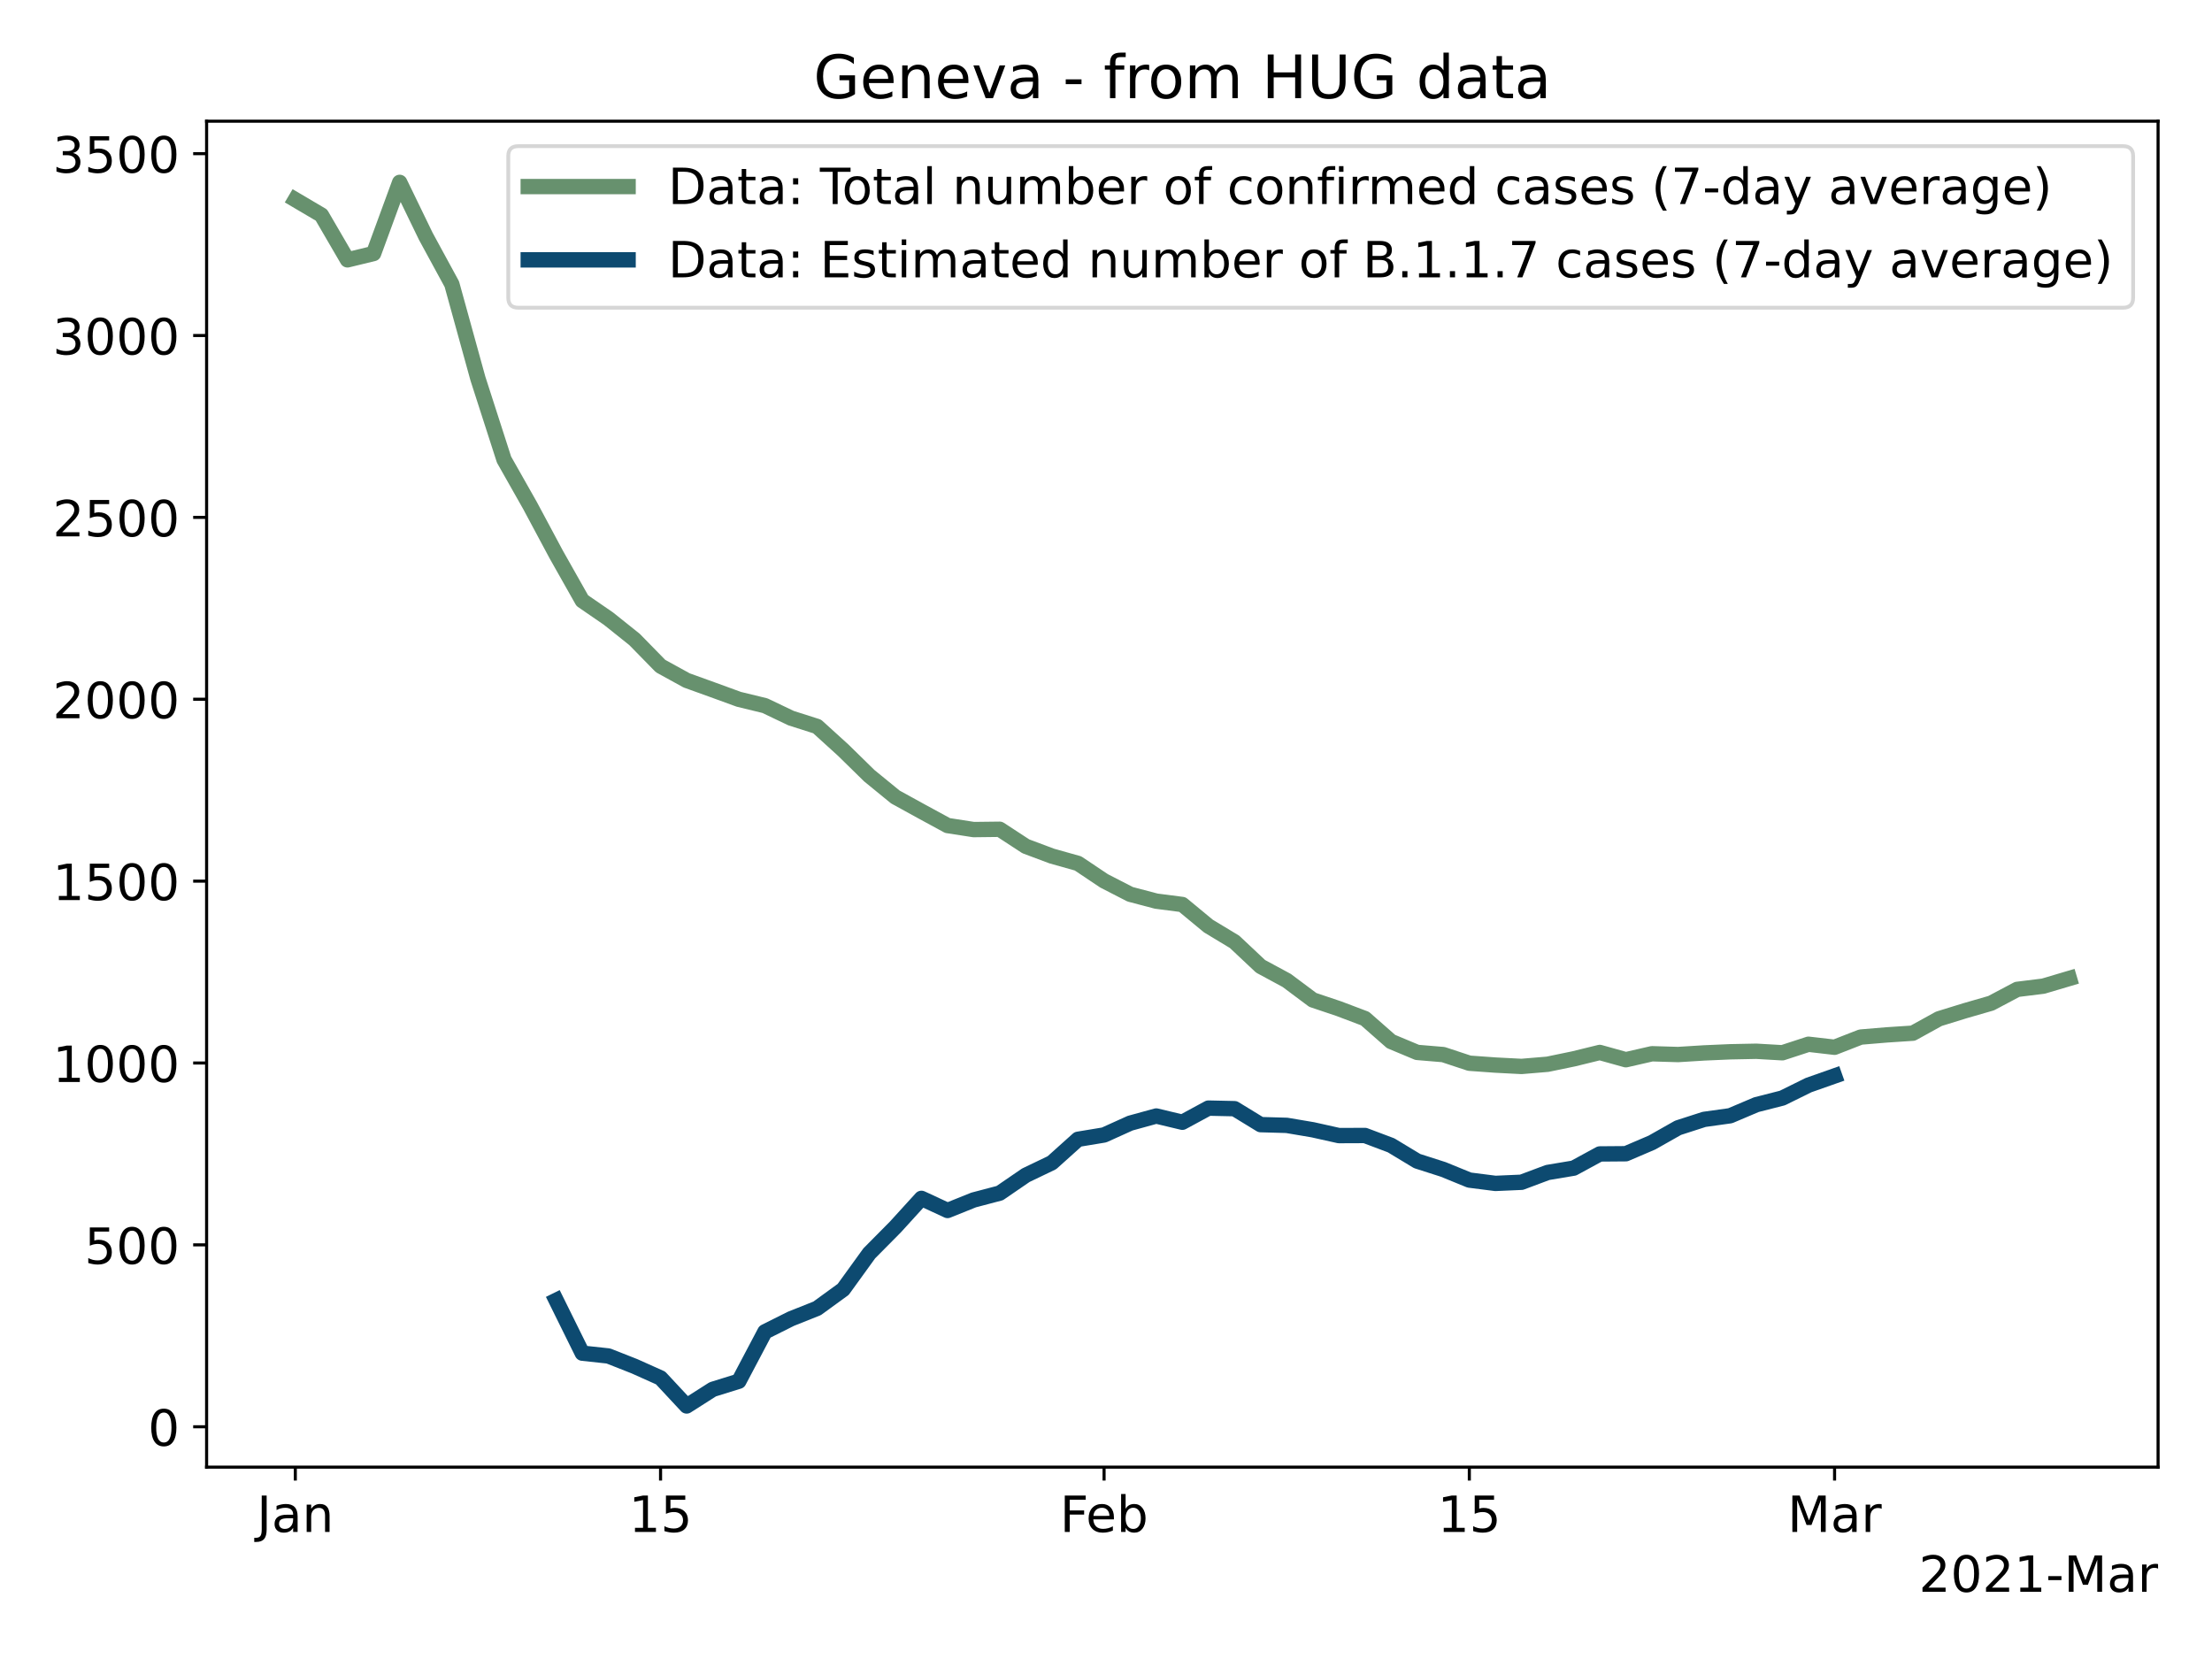
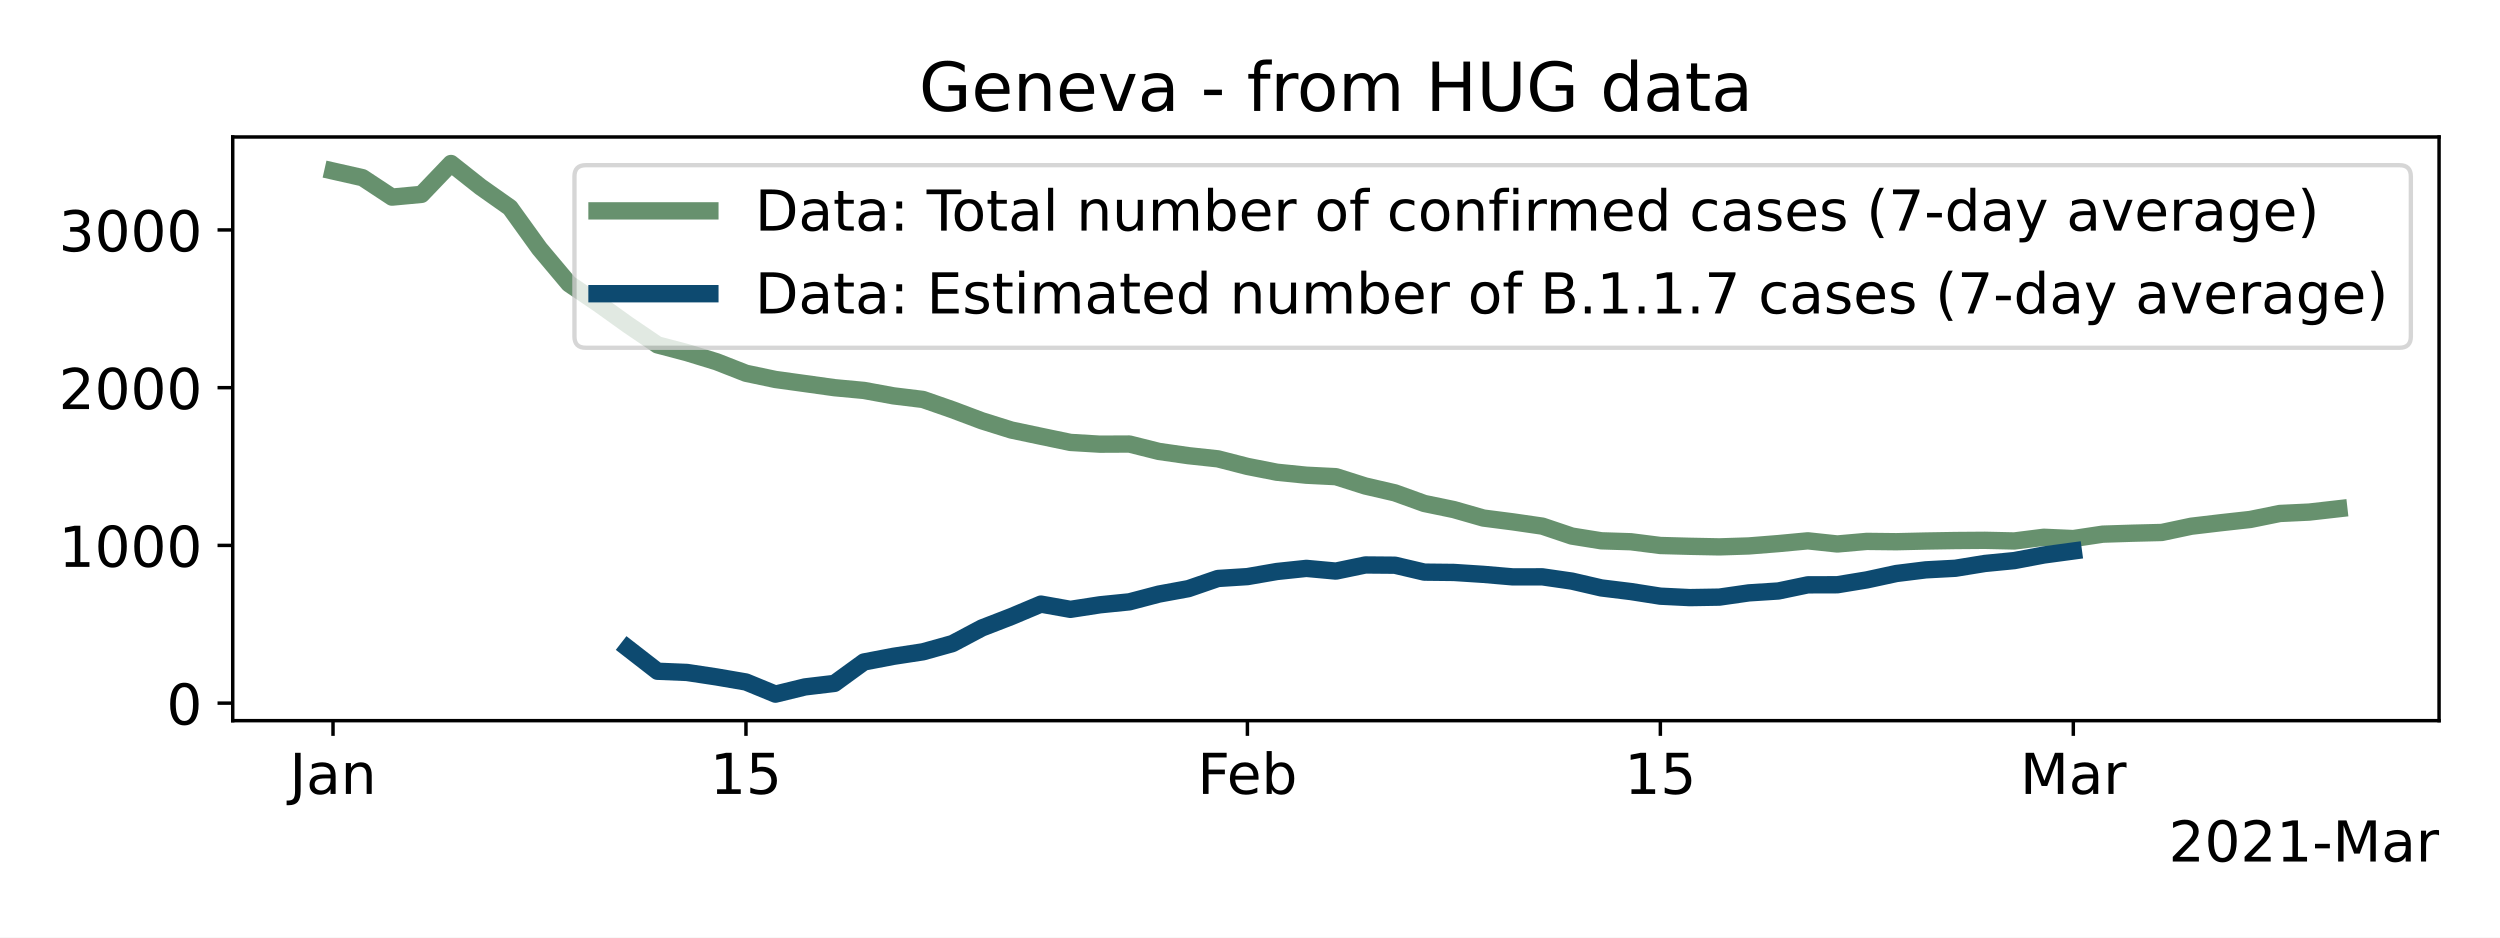
- <svg xmlns="http://www.w3.org/2000/svg" xmlns:xlink="http://www.w3.org/1999/xlink" height="432pt" version="1.1" viewBox="0 0 576 432" width="576pt">
+ <svg xmlns="http://www.w3.org/2000/svg" xmlns:xlink="http://www.w3.org/1999/xlink" height="216pt" version="1.1" viewBox="0 0 576 216" width="576pt">
  <defs>
    <style type="text/css">*{stroke-linecap:butt;stroke-linejoin:round;}</style>
  </defs>
  <g id="figure_1">
    <g id="patch_1">
-       <path d="M 0 432  L 576 432  L 576 0  L 0 0  z " style="fill:#ffffff;" />
+       <path d="M 0 216  L 576 216  L 576 0  L 0 0  z " style="fill:#ffffff;" />
    </g>
    <g id="axes_1">
      <g id="patch_2">
-         <path d="M 53.8 382.04  L 561.96 382.04  L 561.96 31.56  L 53.8 31.56  z " style="fill:#ffffff;" />
+         <path d="M 53.62 166.04  L 561.96 166.04  L 561.96 31.56  L 53.62 31.56  z " style="fill:#ffffff;" />
      </g>
      <g id="matplotlib.axis_1">
        <g id="xtick_1">
          <g id="line2d_1">
            <defs>
-               <path d="M 0 0  L 0 3.5  " id="m89e44dee7d" style="stroke:#000000;stroke-width:0.8;" />
-             </defs>
-             <g>
-               <use style="stroke:#000000;stroke-width:0.8;" x="76.898" xlink:href="#m89e44dee7d" y="382.04" />
+               <path d="M 0 0  L 0 3.5  " id="mbb77eae204" style="stroke:#000000;stroke-width:0.8;" />
+             </defs>
+             <g>
+               <use style="stroke:#000000;stroke-width:0.8;" x="76.726" xlink:href="#mbb77eae204" y="166.04" />
            </g>
          </g>
          <g id="text_1">
-             <g transform="translate(66.87803 398.918)scale(0.13 -0.13)">
+             <g transform="translate(66.70621 182.918)scale(0.13 -0.13)">
              <defs>
                <path d="M 9.812 72.906  L 19.672 72.906  L 19.672 5.078  Q 19.672 -8.109 14.672 -14.062  Q 9.672 -20.016 -1.422 -20.016  L -5.172 -20.016  L -5.172 -11.719  L -2.094 -11.719  Q 4.438 -11.719 7.125 -8.047  Q 9.812 -4.391 9.812 5.078  z " id="DejaVuSans-74" />
                <path d="M 34.281 27.484  Q 23.391 27.484 19.188 25  Q 14.984 22.516 14.984 16.5  Q 14.984 11.719 18.141 8.906  Q 21.297 6.109 26.703 6.109  Q 34.188 6.109 38.703 11.406  Q 43.219 16.703 43.219 25.484  L 43.219 27.484  z M 52.203 31.203  L 52.203 0  L 43.219 0  L 43.219 8.297  Q 40.141 3.328 35.547 0.953  Q 30.953 -1.422 24.312 -1.422  Q 15.922 -1.422 10.953 3.297  Q 6 8.016 6 15.922  Q 6 25.141 12.172 29.828  Q 18.359 34.516 30.609 34.516  L 43.219 34.516  L 43.219 35.406  Q 43.219 41.609 39.141 45  Q 35.062 48.391 27.688 48.391  Q 23 48.391 18.547 47.266  Q 14.109 46.141 10.016 43.891  L 10.016 52.203  Q 14.938 54.109 19.578 55.047  Q 24.219 56 28.609 56  Q 40.484 56 46.344 49.844  Q 52.203 43.703 52.203 31.203  z " id="DejaVuSans-97" />
                <path d="M 54.891 33.016  L 54.891 0  L 45.906 0  L 45.906 32.719  Q 45.906 40.484 42.875 44.328  Q 39.844 48.188 33.797 48.188  Q 26.516 48.188 22.312 43.547  Q 18.109 38.922 18.109 30.906  L 18.109 0  L 9.078 0  L 9.078 54.688  L 18.109 54.688  L 18.109 46.188  Q 21.344 51.125 25.703 53.562  Q 30.078 56 35.797 56  Q 45.219 56 50.047 50.172  Q 54.891 44.344 54.891 33.016  z " id="DejaVuSans-110" />
              </defs>
              <use xlink:href="#DejaVuSans-74" />
              <use x="29.492" xlink:href="#DejaVuSans-97" />
              <use x="90.771" xlink:href="#DejaVuSans-110" />
            </g>
          </g>
        </g>
        <g id="xtick_2">
          <g id="line2d_2">
            <g>
-               <use style="stroke:#000000;stroke-width:0.8;" x="172.008" xlink:href="#m89e44dee7d" y="382.04" />
+               <use style="stroke:#000000;stroke-width:0.8;" x="171.87" xlink:href="#mbb77eae204" y="166.04" />
            </g>
          </g>
          <g id="text_2">
-             <g transform="translate(163.7371 398.918)scale(0.13 -0.13)">
+             <g transform="translate(163.599 182.918)scale(0.13 -0.13)">
              <defs>
                <path d="M 12.406 8.297  L 28.516 8.297  L 28.516 63.922  L 10.984 60.406  L 10.984 69.391  L 28.422 72.906  L 38.281 72.906  L 38.281 8.297  L 54.391 8.297  L 54.391 0  L 12.406 0  z " id="DejaVuSans-49" />
                <path d="M 10.797 72.906  L 49.516 72.906  L 49.516 64.594  L 19.828 64.594  L 19.828 46.734  Q 21.969 47.469 24.109 47.828  Q 26.266 48.188 28.422 48.188  Q 40.625 48.188 47.75 41.5  Q 54.891 34.812 54.891 23.391  Q 54.891 11.625 47.562 5.094  Q 40.234 -1.422 26.906 -1.422  Q 22.312 -1.422 17.547 -0.641  Q 12.797 0.141 7.719 1.703  L 7.719 11.625  Q 12.109 9.234 16.797 8.062  Q 21.484 6.891 26.703 6.891  Q 35.156 6.891 40.078 11.328  Q 45.016 15.766 45.016 23.391  Q 45.016 31 40.078 35.438  Q 35.156 39.891 26.703 39.891  Q 22.75 39.891 18.812 39.016  Q 14.891 38.141 10.797 36.281  z " id="DejaVuSans-53" />
              </defs>
              <use xlink:href="#DejaVuSans-49" />
              <use x="63.623" xlink:href="#DejaVuSans-53" />
            </g>
          </g>
        </g>
        <g id="xtick_3">
          <g id="line2d_3">
            <g>
-               <use style="stroke:#000000;stroke-width:0.8;" x="287.499" xlink:href="#m89e44dee7d" y="382.04" />
+               <use style="stroke:#000000;stroke-width:0.8;" x="287.402" xlink:href="#mbb77eae204" y="166.04" />
            </g>
          </g>
          <g id="text_3">
-             <g transform="translate(275.9922 398.918)scale(0.13 -0.13)">
+             <g transform="translate(275.895 182.918)scale(0.13 -0.13)">
              <defs>
                <path d="M 9.812 72.906  L 51.703 72.906  L 51.703 64.594  L 19.672 64.594  L 19.672 43.109  L 48.578 43.109  L 48.578 34.812  L 19.672 34.812  L 19.672 0  L 9.812 0  z " id="DejaVuSans-70" />
                <path d="M 56.203 29.594  L 56.203 25.203  L 14.891 25.203  Q 15.484 15.922 20.484 11.062  Q 25.484 6.203 34.422 6.203  Q 39.594 6.203 44.453 7.469  Q 49.312 8.734 54.109 11.281  L 54.109 2.781  Q 49.266 0.734 44.188 -0.344  Q 39.109 -1.422 33.891 -1.422  Q 20.797 -1.422 13.156 6.188  Q 5.516 13.812 5.516 26.812  Q 5.516 40.234 12.766 48.109  Q 20.016 56 32.328 56  Q 43.359 56 49.781 48.891  Q 56.203 41.797 56.203 29.594  z M 47.219 32.234  Q 47.125 39.594 43.094 43.984  Q 39.062 48.391 32.422 48.391  Q 24.906 48.391 20.391 44.141  Q 15.875 39.891 15.188 32.172  z " id="DejaVuSans-101" />
                <path d="M 48.688 27.297  Q 48.688 37.203 44.609 42.844  Q 40.531 48.484 33.406 48.484  Q 26.266 48.484 22.188 42.844  Q 18.109 37.203 18.109 27.297  Q 18.109 17.391 22.188 11.75  Q 26.266 6.109 33.406 6.109  Q 40.531 6.109 44.609 11.75  Q 48.688 17.391 48.688 27.297  z M 18.109 46.391  Q 20.953 51.266 25.266 53.625  Q 29.594 56 35.594 56  Q 45.562 56 51.781 48.094  Q 58.016 40.188 58.016 27.297  Q 58.016 14.406 51.781 6.484  Q 45.562 -1.422 35.594 -1.422  Q 29.594 -1.422 25.266 0.953  Q 20.953 3.328 18.109 8.203  L 18.109 0  L 9.078 0  L 9.078 75.984  L 18.109 75.984  z " id="DejaVuSans-98" />
              </defs>
              <use xlink:href="#DejaVuSans-70" />
              <use x="52.02" xlink:href="#DejaVuSans-101" />
              <use x="113.543" xlink:href="#DejaVuSans-98" />
            </g>
          </g>
        </g>
        <g id="xtick_4">
          <g id="line2d_4">
            <g>
-               <use style="stroke:#000000;stroke-width:0.8;" x="382.609" xlink:href="#m89e44dee7d" y="382.04" />
+               <use style="stroke:#000000;stroke-width:0.8;" x="382.546" xlink:href="#mbb77eae204" y="166.04" />
            </g>
          </g>
          <g id="text_4">
-             <g transform="translate(374.3382 398.918)scale(0.13 -0.13)">
+             <g transform="translate(374.2746 182.918)scale(0.13 -0.13)">
              <use xlink:href="#DejaVuSans-49" />
              <use x="63.623" xlink:href="#DejaVuSans-53" />
            </g>
          </g>
        </g>
        <g id="xtick_5">
          <g id="line2d_5">
            <g>
-               <use style="stroke:#000000;stroke-width:0.8;" x="477.72" xlink:href="#m89e44dee7d" y="382.04" />
+               <use style="stroke:#000000;stroke-width:0.8;" x="477.69" xlink:href="#mbb77eae204" y="166.04" />
            </g>
          </g>
          <g id="text_5">
-             <g transform="translate(465.4559 398.918)scale(0.13 -0.13)">
+             <g transform="translate(465.4261 182.918)scale(0.13 -0.13)">
              <defs>
                <path d="M 9.812 72.906  L 24.516 72.906  L 43.109 23.297  L 61.812 72.906  L 76.516 72.906  L 76.516 0  L 66.891 0  L 66.891 64.016  L 48.094 14.016  L 38.188 14.016  L 19.391 64.016  L 19.391 0  L 9.812 0  z " id="DejaVuSans-77" />
                <path d="M 41.109 46.297  Q 39.594 47.172 37.812 47.578  Q 36.031 48 33.891 48  Q 26.266 48 22.188 43.047  Q 18.109 38.094 18.109 28.812  L 18.109 0  L 9.078 0  L 9.078 54.688  L 18.109 54.688  L 18.109 46.188  Q 20.953 51.172 25.484 53.578  Q 30.031 56 36.531 56  Q 37.453 56 38.578 55.875  Q 39.703 55.766 41.062 55.516  z " id="DejaVuSans-114" />
              </defs>
              <use xlink:href="#DejaVuSans-77" />
              <use x="86.279" xlink:href="#DejaVuSans-97" />
              <use x="147.559" xlink:href="#DejaVuSans-114" />
            </g>
          </g>
        </g>
        <g id="text_6">
-           <g transform="translate(499.6575 414.4995)scale(0.13 -0.13)">
+           <g transform="translate(499.6575 198.4995)scale(0.13 -0.13)">
            <defs>
              <path d="M 19.188 8.297  L 53.609 8.297  L 53.609 0  L 7.328 0  L 7.328 8.297  Q 12.938 14.109 22.625 23.891  Q 32.328 33.688 34.812 36.531  Q 39.547 41.844 41.422 45.531  Q 43.312 49.219 43.312 52.781  Q 43.312 58.594 39.234 62.25  Q 35.156 65.922 28.609 65.922  Q 23.969 65.922 18.812 64.312  Q 13.672 62.703 7.812 59.422  L 7.812 69.391  Q 13.766 71.781 18.938 73  Q 24.125 74.219 28.422 74.219  Q 39.75 74.219 46.484 68.547  Q 53.219 62.891 53.219 53.422  Q 53.219 48.922 51.531 44.891  Q 49.859 40.875 45.406 35.406  Q 44.188 33.984 37.641 27.219  Q 31.109 20.453 19.188 8.297  z " id="DejaVuSans-50" />
              <path d="M 31.781 66.406  Q 24.172 66.406 20.328 58.906  Q 16.5 51.422 16.5 36.375  Q 16.5 21.391 20.328 13.891  Q 24.172 6.391 31.781 6.391  Q 39.453 6.391 43.281 13.891  Q 47.125 21.391 47.125 36.375  Q 47.125 51.422 43.281 58.906  Q 39.453 66.406 31.781 66.406  z M 31.781 74.219  Q 44.047 74.219 50.516 64.516  Q 56.984 54.828 56.984 36.375  Q 56.984 17.969 50.516 8.266  Q 44.047 -1.422 31.781 -1.422  Q 19.531 -1.422 13.062 8.266  Q 6.594 17.969 6.594 36.375  Q 6.594 54.828 13.062 64.516  Q 19.531 74.219 31.781 74.219  z " id="DejaVuSans-48" />
              <path d="M 4.891 31.391  L 31.203 31.391  L 31.203 23.391  L 4.891 23.391  z " id="DejaVuSans-45" />
            </defs>
            <use xlink:href="#DejaVuSans-50" />
            <use x="63.623" xlink:href="#DejaVuSans-48" />
            <use x="127.246" xlink:href="#DejaVuSans-50" />
            <use x="190.869" xlink:href="#DejaVuSans-49" />
            <use x="254.492" xlink:href="#DejaVuSans-45" />
            <use x="290.576" xlink:href="#DejaVuSans-77" />
            <use x="376.855" xlink:href="#DejaVuSans-97" />
            <use x="438.135" xlink:href="#DejaVuSans-114" />
          </g>
        </g>
      </g>
      <g id="matplotlib.axis_2">
        <g id="ytick_1">
          <g id="line2d_6">
            <defs>
-               <path d="M 0 0  L -3.5 0  " id="mbf46df4ab4" style="stroke:#000000;stroke-width:0.8;" />
-             </defs>
-             <g>
-               <use style="stroke:#000000;stroke-width:0.8;" x="53.8" xlink:href="#mbf46df4ab4" y="371.522" />
+               <path d="M 0 0  L -3.5 0  " id="mbd04b40ea6" style="stroke:#000000;stroke-width:0.8;" />
+             </defs>
+             <g>
+               <use style="stroke:#000000;stroke-width:0.8;" x="53.62" xlink:href="#mbd04b40ea6" y="162.004" />
            </g>
          </g>
          <g id="text_7">
-             <g transform="translate(38.52875 376.4605)scale(0.13 -0.13)">
+             <g transform="translate(38.34875 166.943)scale(0.13 -0.13)">
              <use xlink:href="#DejaVuSans-48" />
            </g>
          </g>
        </g>
        <g id="ytick_2">
          <g id="line2d_7">
            <g>
-               <use style="stroke:#000000;stroke-width:0.8;" x="53.8" xlink:href="#mbf46df4ab4" y="324.163" />
+               <use style="stroke:#000000;stroke-width:0.8;" x="53.62" xlink:href="#mbd04b40ea6" y="125.66" />
            </g>
          </g>
          <g id="text_8">
-             <g transform="translate(21.98625 329.1015)scale(0.13 -0.13)">
-               <use xlink:href="#DejaVuSans-53" />
-               <use x="63.623" xlink:href="#DejaVuSans-48" />
-               <use x="127.246" xlink:href="#DejaVuSans-48" />
-             </g>
-           </g>
-         </g>
-         <g id="ytick_3">
-           <g id="line2d_8">
-             <g>
-               <use style="stroke:#000000;stroke-width:0.8;" x="53.8" xlink:href="#mbf46df4ab4" y="276.803" />
-             </g>
-           </g>
-           <g id="text_9">
-             <g transform="translate(13.715 281.7424)scale(0.13 -0.13)">
+             <g transform="translate(13.535 130.5995)scale(0.13 -0.13)">
              <use xlink:href="#DejaVuSans-49" />
              <use x="63.623" xlink:href="#DejaVuSans-48" />
              <use x="127.246" xlink:href="#DejaVuSans-48" />
              <use x="190.869" xlink:href="#DejaVuSans-48" />
            </g>
          </g>
        </g>
-         <g id="ytick_4">
-           <g id="line2d_9">
-             <g>
-               <use style="stroke:#000000;stroke-width:0.8;" x="53.8" xlink:href="#mbf46df4ab4" y="229.444" />
-             </g>
-           </g>
-           <g id="text_10">
-             <g transform="translate(13.715 234.3834)scale(0.13 -0.13)">
-               <use xlink:href="#DejaVuSans-49" />
-               <use x="63.623" xlink:href="#DejaVuSans-53" />
-               <use x="127.246" xlink:href="#DejaVuSans-48" />
-               <use x="190.869" xlink:href="#DejaVuSans-48" />
-             </g>
-           </g>
-         </g>
-         <g id="ytick_5">
-           <g id="line2d_10">
-             <g>
-               <use style="stroke:#000000;stroke-width:0.8;" x="53.8" xlink:href="#mbf46df4ab4" y="182.085" />
-             </g>
-           </g>
-           <g id="text_11">
-             <g transform="translate(13.715 187.0243)scale(0.13 -0.13)">
+         <g id="ytick_3">
+           <g id="line2d_8">
+             <g>
+               <use style="stroke:#000000;stroke-width:0.8;" x="53.62" xlink:href="#mbd04b40ea6" y="89.317" />
+             </g>
+           </g>
+           <g id="text_9">
+             <g transform="translate(13.535 94.25591)scale(0.13 -0.13)">
              <use xlink:href="#DejaVuSans-50" />
              <use x="63.623" xlink:href="#DejaVuSans-48" />
              <use x="127.246" xlink:href="#DejaVuSans-48" />
              <use x="190.869" xlink:href="#DejaVuSans-48" />
            </g>
          </g>
        </g>
-         <g id="ytick_6">
-           <g id="line2d_11">
-             <g>
-               <use style="stroke:#000000;stroke-width:0.8;" x="53.8" xlink:href="#mbf46df4ab4" y="134.726" />
-             </g>
-           </g>
-           <g id="text_12">
-             <g transform="translate(13.715 139.6653)scale(0.13 -0.13)">
-               <use xlink:href="#DejaVuSans-50" />
-               <use x="63.623" xlink:href="#DejaVuSans-53" />
-               <use x="127.246" xlink:href="#DejaVuSans-48" />
-               <use x="190.869" xlink:href="#DejaVuSans-48" />
-             </g>
-           </g>
-         </g>
-         <g id="ytick_7">
-           <g id="line2d_12">
-             <g>
-               <use style="stroke:#000000;stroke-width:0.8;" x="53.8" xlink:href="#mbf46df4ab4" y="87.367" />
-             </g>
-           </g>
-           <g id="text_13">
-             <g transform="translate(13.715 92.30622)scale(0.13 -0.13)">
+         <g id="ytick_4">
+           <g id="line2d_9">
+             <g>
+               <use style="stroke:#000000;stroke-width:0.8;" x="53.62" xlink:href="#mbd04b40ea6" y="52.973" />
+             </g>
+           </g>
+           <g id="text_10">
+             <g transform="translate(13.535 57.91235)scale(0.13 -0.13)">
              <defs>
                <path d="M 40.578 39.312  Q 47.656 37.797 51.625 33  Q 55.609 28.219 55.609 21.188  Q 55.609 10.406 48.188 4.484  Q 40.766 -1.422 27.094 -1.422  Q 22.516 -1.422 17.656 -0.516  Q 12.797 0.391 7.625 2.203  L 7.625 11.719  Q 11.719 9.328 16.594 8.109  Q 21.484 6.891 26.812 6.891  Q 36.078 6.891 40.938 10.547  Q 45.797 14.203 45.797 21.188  Q 45.797 27.641 41.281 31.266  Q 36.766 34.906 28.719 34.906  L 20.219 34.906  L 20.219 43.016  L 29.109 43.016  Q 36.375 43.016 40.234 45.922  Q 44.094 48.828 44.094 54.297  Q 44.094 59.906 40.109 62.906  Q 36.141 65.922 28.719 65.922  Q 24.656 65.922 20.016 65.031  Q 15.375 64.156 9.812 62.312  L 9.812 71.094  Q 15.438 72.656 20.344 73.438  Q 25.25 74.219 29.594 74.219  Q 40.828 74.219 47.359 69.109  Q 53.906 64.016 53.906 55.328  Q 53.906 49.266 50.438 45.094  Q 46.969 40.922 40.578 39.312  z " id="DejaVuSans-51" />
              </defs>
              <use xlink:href="#DejaVuSans-51" />
              <use x="63.623" xlink:href="#DejaVuSans-48" />
              <use x="127.246" xlink:href="#DejaVuSans-48" />
              <use x="190.869" xlink:href="#DejaVuSans-48" />
            </g>
          </g>
        </g>
-         <g id="ytick_8">
-           <g id="line2d_13">
-             <g>
-               <use style="stroke:#000000;stroke-width:0.8;" x="53.8" xlink:href="#mbf46df4ab4" y="40.008" />
-             </g>
-           </g>
-           <g id="text_14">
-             <g transform="translate(13.715 44.94716)scale(0.13 -0.13)">
-               <use xlink:href="#DejaVuSans-51" />
-               <use x="63.623" xlink:href="#DejaVuSans-53" />
-               <use x="127.246" xlink:href="#DejaVuSans-48" />
-               <use x="190.869" xlink:href="#DejaVuSans-48" />
-             </g>
-           </g>
-         </g>
-       </g>
-       <g id="line2d_14">
-         <path clip-path="url(#p91eb8d8d42)" d="M 76.898 51.997  L 83.692 56.002  L 90.485 67.666  L 97.279 66.015  L 104.073 47.491  L 110.866 61.509  L 117.66 73.998  L 124.453 98.598  L 131.247 119.68  L 138.04 131.682  L 144.834 144.374  L 151.628 156.403  L 158.421 161.071  L 165.215 166.497  L 172.008 173.439  L 178.802 177.174  L 185.596 179.623  L 192.389 182.099  L 199.183 183.75  L 205.976 186.997  L 212.77 189.162  L 219.563 195.332  L 226.357 201.99  L 233.151 207.537  L 239.944 211.272  L 246.738 214.966  L 253.531 216.021  L 260.325 215.94  L 267.119 220.379  L 273.912 222.922  L 280.706 224.83  L 287.499 229.377  L 294.293 232.868  L 301.086 234.654  L 307.88 235.533  L 314.674 241.149  L 321.467 245.249  L 328.261 251.635  L 335.054 255.302  L 341.848 260.377  L 348.641 262.663  L 355.435 265.234  L 362.229 271.202  L 369.022 274.043  L 375.816 274.611  L 382.609 276.858  L 389.403 277.345  L 396.197 277.697  L 402.99 277.128  L 409.784 275.721  L 416.577 274.057  L 423.371 275.951  L 430.164 274.395  L 436.958 274.598  L 443.752 274.178  L 450.545 273.881  L 457.339 273.745  L 464.132 274.138  L 470.926 271.919  L 477.72 272.704  L 484.513 270.051  L 491.307 269.483  L 498.1 269.037  L 504.894 265.288  L 511.687 263.191  L 518.481 261.229  L 525.275 257.63  L 532.068 256.791  L 538.862 254.775  " style="fill:none;stroke:#67916e;stroke-linecap:square;stroke-width:4;" />
-       </g>
-       <g id="line2d_15">
-         <path clip-path="url(#p91eb8d8d42)" d="M 144.834 338.614  L 151.628 352.361  L 158.421 353.092  L 165.215 355.771  L 172.008 358.816  L 178.802 366.109  L 185.596 361.779  L 192.389 359.668  L 199.183 346.8  L 205.976 343.404  L 212.77 340.698  L 219.563 335.759  L 226.357 326.368  L 233.151 319.508  L 239.944 312.052  L 246.738 315.205  L 253.531 312.472  L 260.325 310.685  L 267.119 306.031  L 273.912 302.77  L 280.706 296.667  L 287.499 295.544  L 294.293 292.473  L 301.086 290.605  L 307.88 292.229  L 314.674 288.548  L 321.467 288.697  L 328.261 292.851  L 335.054 293.041  L 341.848 294.191  L 348.641 295.706  L 355.435 295.679  L 362.229 298.237  L 369.022 302.337  L 375.816 304.515  L 382.609 307.289  L 389.403 308.155  L 396.197 307.857  L 402.99 305.314  L 409.784 304.177  L 416.577 300.483  L 423.371 300.429  L 430.164 297.52  L 436.958 293.677  L 443.752 291.485  L 450.545 290.538  L 457.339 287.655  L 464.132 285.923  L 470.926 282.568  L 477.72 280.173  " style="fill:none;stroke:#0d4a70;stroke-linecap:square;stroke-width:4;" />
+       </g>
+       <g id="line2d_10">
+         <path clip-path="url(#p6c7cdddea9)" d="M 76.726 39.402  L 83.522 40.938  L 90.318 45.414  L 97.114 44.78  L 103.91 37.673  L 110.706 43.052  L 117.502 47.844  L 124.298 57.283  L 131.094 65.372  L 137.89 69.977  L 144.686 74.847  L 151.482 79.463  L 158.278 81.254  L 165.074 83.336  L 171.87 85.999  L 178.666 87.432  L 185.462 88.372  L 192.258 89.322  L 199.054 89.956  L 205.85 91.202  L 212.646 92.032  L 219.442 94.4  L 226.238 96.954  L 233.034 99.083  L 239.83 100.516  L 246.626 101.933  L 253.422 102.338  L 260.218 102.307  L 267.014 104.01  L 273.81 104.986  L 280.606 105.718  L 287.402 107.463  L 294.198 108.802  L 300.994 109.488  L 307.79 109.825  L 314.586 111.98  L 321.382 113.553  L 328.178 116.003  L 334.974 117.41  L 341.77 119.357  L 348.566 120.235  L 355.362 121.221  L 362.158 123.511  L 368.954 124.601  L 375.75 124.819  L 382.546 125.681  L 389.342 125.868  L 396.138 126.003  L 402.934 125.785  L 409.73 125.245  L 416.526 124.607  L 423.322 125.333  L 430.118 124.736  L 436.914 124.814  L 443.71 124.653  L 450.506 124.539  L 457.302 124.487  L 464.098 124.638  L 470.894 123.786  L 477.69 124.087  L 484.486 123.07  L 491.282 122.852  L 498.078 122.68  L 504.874 121.242  L 511.67 120.437  L 518.466 119.685  L 525.262 118.304  L 532.058 117.982  L 538.854 117.208  " style="fill:none;stroke:#67916e;stroke-linecap:square;stroke-width:4;" />
+       </g>
+       <g id="line2d_11">
+         <path clip-path="url(#p6c7cdddea9)" d="M 144.686 149.377  L 151.482 154.652  L 158.278 154.933  L 165.074 155.961  L 171.87 157.129  L 178.666 159.927  L 185.462 158.266  L 192.258 157.456  L 199.054 152.518  L 205.85 151.215  L 212.646 150.177  L 219.442 148.282  L 226.238 144.679  L 233.034 142.046  L 239.83 139.185  L 246.626 140.395  L 253.422 139.346  L 260.218 138.661  L 267.014 136.875  L 273.81 135.624  L 280.606 133.282  L 287.402 132.851  L 294.198 131.673  L 300.994 130.956  L 307.79 131.579  L 314.586 130.167  L 321.382 130.224  L 328.178 131.818  L 334.974 131.891  L 341.77 132.332  L 348.566 132.914  L 355.362 132.903  L 362.158 133.885  L 368.954 135.458  L 375.75 136.294  L 382.546 137.358  L 389.342 137.69  L 396.138 137.576  L 402.934 136.6  L 409.73 136.164  L 416.526 134.746  L 423.322 134.726  L 430.118 133.609  L 436.914 132.135  L 443.71 131.294  L 450.506 130.93  L 457.302 129.824  L 464.098 129.16  L 470.894 127.872  L 477.69 126.953  " style="fill:none;stroke:#0d4a70;stroke-linecap:square;stroke-width:4;" />
      </g>
      <g id="patch_3">
-         <path d="M 53.8 382.04  L 53.8 31.56  " style="fill:none;stroke:#000000;stroke-linecap:square;stroke-linejoin:miter;stroke-width:0.8;" />
+         <path d="M 53.62 166.04  L 53.62 31.56  " style="fill:none;stroke:#000000;stroke-linecap:square;stroke-linejoin:miter;stroke-width:0.8;" />
      </g>
      <g id="patch_4">
-         <path d="M 561.96 382.04  L 561.96 31.56  " style="fill:none;stroke:#000000;stroke-linecap:square;stroke-linejoin:miter;stroke-width:0.8;" />
+         <path d="M 561.96 166.04  L 561.96 31.56  " style="fill:none;stroke:#000000;stroke-linecap:square;stroke-linejoin:miter;stroke-width:0.8;" />
      </g>
      <g id="patch_5">
-         <path d="M 53.8 382.04  L 561.96 382.04  " style="fill:none;stroke:#000000;stroke-linecap:square;stroke-linejoin:miter;stroke-width:0.8;" />
+         <path d="M 53.62 166.04  L 561.96 166.04  " style="fill:none;stroke:#000000;stroke-linecap:square;stroke-linejoin:miter;stroke-width:0.8;" />
      </g>
      <g id="patch_6">
-         <path d="M 53.8 31.56  L 561.96 31.56  " style="fill:none;stroke:#000000;stroke-linecap:square;stroke-linejoin:miter;stroke-width:0.8;" />
-       </g>
-       <g id="text_15">
-         <g transform="translate(211.8328 25.56)scale(0.156 -0.156)">
+         <path d="M 53.62 31.56  L 561.96 31.56  " style="fill:none;stroke:#000000;stroke-linecap:square;stroke-linejoin:miter;stroke-width:0.8;" />
+       </g>
+       <g id="text_11">
+         <g transform="translate(211.7428 25.56)scale(0.156 -0.156)">
          <defs>
            <path d="M 59.516 10.406  L 59.516 29.984  L 43.406 29.984  L 43.406 38.094  L 69.281 38.094  L 69.281 6.781  Q 63.578 2.734 56.688 0.656  Q 49.812 -1.422 42 -1.422  Q 24.906 -1.422 15.25 8.562  Q 5.609 18.562 5.609 36.375  Q 5.609 54.25 15.25 64.234  Q 24.906 74.219 42 74.219  Q 49.125 74.219 55.547 72.453  Q 61.969 70.703 67.391 67.281  L 67.391 56.781  Q 61.922 61.422 55.766 63.766  Q 49.609 66.109 42.828 66.109  Q 29.438 66.109 22.719 58.641  Q 16.016 51.172 16.016 36.375  Q 16.016 21.625 22.719 14.156  Q 29.438 6.688 42.828 6.688  Q 48.047 6.688 52.141 7.594  Q 56.25 8.5 59.516 10.406  z " id="DejaVuSans-71" />
            <path d="M 2.984 54.688  L 12.5 54.688  L 29.594 8.797  L 46.688 54.688  L 56.203 54.688  L 35.688 0  L 23.484 0  z " id="DejaVuSans-118" />
            <path id="DejaVuSans-32" />
            <path d="M 37.109 75.984  L 37.109 68.5  L 28.516 68.5  Q 23.688 68.5 21.797 66.547  Q 19.922 64.594 19.922 59.516  L 19.922 54.688  L 34.719 54.688  L 34.719 47.703  L 19.922 47.703  L 19.922 0  L 10.891 0  L 10.891 47.703  L 2.297 47.703  L 2.297 54.688  L 10.891 54.688  L 10.891 58.5  Q 10.891 67.625 15.141 71.797  Q 19.391 75.984 28.609 75.984  z " id="DejaVuSans-102" />
            <path d="M 30.609 48.391  Q 23.391 48.391 19.188 42.75  Q 14.984 37.109 14.984 27.297  Q 14.984 17.484 19.156 11.844  Q 23.344 6.203 30.609 6.203  Q 37.797 6.203 41.984 11.859  Q 46.188 17.531 46.188 27.297  Q 46.188 37.016 41.984 42.703  Q 37.797 48.391 30.609 48.391  z M 30.609 56  Q 42.328 56 49.016 48.375  Q 55.719 40.766 55.719 27.297  Q 55.719 13.875 49.016 6.219  Q 42.328 -1.422 30.609 -1.422  Q 18.844 -1.422 12.172 6.219  Q 5.516 13.875 5.516 27.297  Q 5.516 40.766 12.172 48.375  Q 18.844 56 30.609 56  z " id="DejaVuSans-111" />
            <path d="M 52 44.188  Q 55.375 50.25 60.062 53.125  Q 64.75 56 71.094 56  Q 79.641 56 84.281 50.016  Q 88.922 44.047 88.922 33.016  L 88.922 0  L 79.891 0  L 79.891 32.719  Q 79.891 40.578 77.094 44.375  Q 74.312 48.188 68.609 48.188  Q 61.625 48.188 57.562 43.547  Q 53.516 38.922 53.516 30.906  L 53.516 0  L 44.484 0  L 44.484 32.719  Q 44.484 40.625 41.703 44.406  Q 38.922 48.188 33.109 48.188  Q 26.219 48.188 22.156 43.531  Q 18.109 38.875 18.109 30.906  L 18.109 0  L 9.078 0  L 9.078 54.688  L 18.109 54.688  L 18.109 46.188  Q 21.188 51.219 25.484 53.609  Q 29.781 56 35.688 56  Q 41.656 56 45.828 52.969  Q 50 49.953 52 44.188  z " id="DejaVuSans-109" />
            <path d="M 9.812 72.906  L 19.672 72.906  L 19.672 43.016  L 55.516 43.016  L 55.516 72.906  L 65.375 72.906  L 65.375 0  L 55.516 0  L 55.516 34.719  L 19.672 34.719  L 19.672 0  L 9.812 0  z " id="DejaVuSans-72" />
            <path d="M 8.688 72.906  L 18.609 72.906  L 18.609 28.609  Q 18.609 16.891 22.844 11.734  Q 27.094 6.594 36.625 6.594  Q 46.094 6.594 50.344 11.734  Q 54.594 16.891 54.594 28.609  L 54.594 72.906  L 64.5 72.906  L 64.5 27.391  Q 64.5 13.141 57.438 5.859  Q 50.391 -1.422 36.625 -1.422  Q 22.797 -1.422 15.734 5.859  Q 8.688 13.141 8.688 27.391  z " id="DejaVuSans-85" />
            <path d="M 45.406 46.391  L 45.406 75.984  L 54.391 75.984  L 54.391 0  L 45.406 0  L 45.406 8.203  Q 42.578 3.328 38.25 0.953  Q 33.938 -1.422 27.875 -1.422  Q 17.969 -1.422 11.734 6.484  Q 5.516 14.406 5.516 27.297  Q 5.516 40.188 11.734 48.094  Q 17.969 56 27.875 56  Q 33.938 56 38.25 53.625  Q 42.578 51.266 45.406 46.391  z M 14.797 27.297  Q 14.797 17.391 18.875 11.75  Q 22.953 6.109 30.078 6.109  Q 37.203 6.109 41.297 11.75  Q 45.406 17.391 45.406 27.297  Q 45.406 37.203 41.297 42.844  Q 37.203 48.484 30.078 48.484  Q 22.953 48.484 18.875 42.844  Q 14.797 37.203 14.797 27.297  z " id="DejaVuSans-100" />
            <path d="M 18.312 70.219  L 18.312 54.688  L 36.812 54.688  L 36.812 47.703  L 18.312 47.703  L 18.312 18.016  Q 18.312 11.328 20.141 9.422  Q 21.969 7.516 27.594 7.516  L 36.812 7.516  L 36.812 0  L 27.594 0  Q 17.188 0 13.234 3.875  Q 9.281 7.766 9.281 18.016  L 9.281 47.703  L 2.688 47.703  L 2.688 54.688  L 9.281 54.688  L 9.281 70.219  z " id="DejaVuSans-116" />
          </defs>
          <use xlink:href="#DejaVuSans-71" />
          <use x="77.49" xlink:href="#DejaVuSans-101" />
          <use x="139.014" xlink:href="#DejaVuSans-110" />
          <use x="202.393" xlink:href="#DejaVuSans-101" />
          <use x="263.916" xlink:href="#DejaVuSans-118" />
          <use x="323.096" xlink:href="#DejaVuSans-97" />
          <use x="384.375" xlink:href="#DejaVuSans-32" />
          <use x="416.162" xlink:href="#DejaVuSans-45" />
          <use x="452.246" xlink:href="#DejaVuSans-32" />
          <use x="484.033" xlink:href="#DejaVuSans-102" />
          <use x="519.238" xlink:href="#DejaVuSans-114" />
          <use x="558.102" xlink:href="#DejaVuSans-111" />
          <use x="619.283" xlink:href="#DejaVuSans-109" />
          <use x="716.695" xlink:href="#DejaVuSans-32" />
          <use x="748.482" xlink:href="#DejaVuSans-72" />
          <use x="823.678" xlink:href="#DejaVuSans-85" />
          <use x="896.871" xlink:href="#DejaVuSans-71" />
          <use x="974.361" xlink:href="#DejaVuSans-32" />
          <use x="1006.148" xlink:href="#DejaVuSans-100" />
          <use x="1069.625" xlink:href="#DejaVuSans-97" />
          <use x="1130.904" xlink:href="#DejaVuSans-116" />
          <use x="1170.113" xlink:href="#DejaVuSans-97" />
        </g>
      </g>
      <g id="legend_1">
        <g id="patch_7">
          <path d="M 134.953 80.123  L 552.86 80.123  Q 555.46 80.123 555.46 77.523  L 555.46 40.66  Q 555.46 38.06 552.86 38.06  L 134.953 38.06  Q 132.353 38.06 132.353 40.66  L 132.353 77.523  Q 132.353 80.123 134.953 80.123  z " style="fill:#ffffff;opacity:0.8;stroke:#cccccc;stroke-linejoin:miter;" />
        </g>
-         <g id="line2d_16">
+         <g id="line2d_12">
          <path d="M 137.553 48.588  L 163.553 48.588  " style="fill:none;stroke:#67916e;stroke-linecap:square;stroke-width:4;" />
        </g>
-         <g id="line2d_17" />
-         <g id="text_16">
+         <g id="line2d_13" />
+         <g id="text_12">
          <g transform="translate(173.9527 53.13797)scale(0.13 -0.13)">
            <defs>
              <path d="M 19.672 64.797  L 19.672 8.109  L 31.594 8.109  Q 46.688 8.109 53.688 14.938  Q 60.688 21.781 60.688 36.531  Q 60.688 51.172 53.688 57.984  Q 46.688 64.797 31.594 64.797  z M 9.812 72.906  L 30.078 72.906  Q 51.266 72.906 61.172 64.094  Q 71.094 55.281 71.094 36.531  Q 71.094 17.672 61.125 8.828  Q 51.172 0 30.078 0  L 9.812 0  z " id="DejaVuSans-68" />
              <path d="M 11.719 12.406  L 22.016 12.406  L 22.016 0  L 11.719 0  z M 11.719 51.703  L 22.016 51.703  L 22.016 39.312  L 11.719 39.312  z " id="DejaVuSans-58" />
              <path d="M -0.297 72.906  L 61.375 72.906  L 61.375 64.594  L 35.5 64.594  L 35.5 0  L 25.594 0  L 25.594 64.594  L -0.297 64.594  z " id="DejaVuSans-84" />
              <path d="M 9.422 75.984  L 18.406 75.984  L 18.406 0  L 9.422 0  z " id="DejaVuSans-108" />
              <path d="M 8.5 21.578  L 8.5 54.688  L 17.484 54.688  L 17.484 21.922  Q 17.484 14.156 20.5 10.266  Q 23.531 6.391 29.594 6.391  Q 36.859 6.391 41.078 11.031  Q 45.312 15.672 45.312 23.688  L 45.312 54.688  L 54.297 54.688  L 54.297 0  L 45.312 0  L 45.312 8.406  Q 42.047 3.422 37.719 1  Q 33.406 -1.422 27.688 -1.422  Q 18.266 -1.422 13.375 4.438  Q 8.5 10.297 8.5 21.578  z M 31.109 56  z " id="DejaVuSans-117" />
              <path d="M 48.781 52.594  L 48.781 44.188  Q 44.969 46.297 41.141 47.344  Q 37.312 48.391 33.406 48.391  Q 24.656 48.391 19.812 42.844  Q 14.984 37.312 14.984 27.297  Q 14.984 17.281 19.812 11.734  Q 24.656 6.203 33.406 6.203  Q 37.312 6.203 41.141 7.25  Q 44.969 8.297 48.781 10.406  L 48.781 2.094  Q 45.016 0.344 40.984 -0.531  Q 36.969 -1.422 32.422 -1.422  Q 20.062 -1.422 12.781 6.344  Q 5.516 14.109 5.516 27.297  Q 5.516 40.672 12.859 48.328  Q 20.219 56 33.016 56  Q 37.156 56 41.109 55.141  Q 45.062 54.297 48.781 52.594  z " id="DejaVuSans-99" />
              <path d="M 9.422 54.688  L 18.406 54.688  L 18.406 0  L 9.422 0  z M 9.422 75.984  L 18.406 75.984  L 18.406 64.594  L 9.422 64.594  z " id="DejaVuSans-105" />
              <path d="M 44.281 53.078  L 44.281 44.578  Q 40.484 46.531 36.375 47.5  Q 32.281 48.484 27.875 48.484  Q 21.188 48.484 17.844 46.438  Q 14.5 44.391 14.5 40.281  Q 14.5 37.156 16.891 35.375  Q 19.281 33.594 26.516 31.984  L 29.594 31.297  Q 39.156 29.25 43.188 25.516  Q 47.219 21.781 47.219 15.094  Q 47.219 7.469 41.188 3.016  Q 35.156 -1.422 24.609 -1.422  Q 20.219 -1.422 15.453 -0.562  Q 10.688 0.297 5.422 2  L 5.422 11.281  Q 10.406 8.688 15.234 7.391  Q 20.062 6.109 24.812 6.109  Q 31.156 6.109 34.562 8.281  Q 37.984 10.453 37.984 14.406  Q 37.984 18.062 35.516 20.016  Q 33.062 21.969 24.703 23.781  L 21.578 24.516  Q 13.234 26.266 9.516 29.906  Q 5.812 33.547 5.812 39.891  Q 5.812 47.609 11.281 51.797  Q 16.75 56 26.812 56  Q 31.781 56 36.172 55.266  Q 40.578 54.547 44.281 53.078  z " id="DejaVuSans-115" />
              <path d="M 31 75.875  Q 24.469 64.656 21.281 53.656  Q 18.109 42.672 18.109 31.391  Q 18.109 20.125 21.312 9.062  Q 24.516 -2 31 -13.188  L 23.188 -13.188  Q 15.875 -1.703 12.234 9.375  Q 8.594 20.453 8.594 31.391  Q 8.594 42.281 12.203 53.312  Q 15.828 64.359 23.188 75.875  z " id="DejaVuSans-40" />
              <path d="M 8.203 72.906  L 55.078 72.906  L 55.078 68.703  L 28.609 0  L 18.312 0  L 43.219 64.594  L 8.203 64.594  z " id="DejaVuSans-55" />
              <path d="M 32.172 -5.078  Q 28.375 -14.844 24.75 -17.812  Q 21.141 -20.797 15.094 -20.797  L 7.906 -20.797  L 7.906 -13.281  L 13.188 -13.281  Q 16.891 -13.281 18.938 -11.516  Q 21 -9.766 23.484 -3.219  L 25.094 0.875  L 2.984 54.688  L 12.5 54.688  L 29.594 11.922  L 46.688 54.688  L 56.203 54.688  z " id="DejaVuSans-121" />
              <path d="M 45.406 27.984  Q 45.406 37.75 41.375 43.109  Q 37.359 48.484 30.078 48.484  Q 22.859 48.484 18.828 43.109  Q 14.797 37.75 14.797 27.984  Q 14.797 18.266 18.828 12.891  Q 22.859 7.516 30.078 7.516  Q 37.359 7.516 41.375 12.891  Q 45.406 18.266 45.406 27.984  z M 54.391 6.781  Q 54.391 -7.172 48.188 -13.984  Q 42 -20.797 29.203 -20.797  Q 24.469 -20.797 20.266 -20.094  Q 16.062 -19.391 12.109 -17.922  L 12.109 -9.188  Q 16.062 -11.328 19.922 -12.344  Q 23.781 -13.375 27.781 -13.375  Q 36.625 -13.375 41.016 -8.766  Q 45.406 -4.156 45.406 5.172  L 45.406 9.625  Q 42.625 4.781 38.281 2.391  Q 33.938 0 27.875 0  Q 17.828 0 11.672 7.656  Q 5.516 15.328 5.516 27.984  Q 5.516 40.672 11.672 48.328  Q 17.828 56 27.875 56  Q 33.938 56 38.281 53.609  Q 42.625 51.219 45.406 46.391  L 45.406 54.688  L 54.391 54.688  z " id="DejaVuSans-103" />
              <path d="M 8.016 75.875  L 15.828 75.875  Q 23.141 64.359 26.781 53.312  Q 30.422 42.281 30.422 31.391  Q 30.422 20.453 26.781 9.375  Q 23.141 -1.703 15.828 -13.188  L 8.016 -13.188  Q 14.5 -2 17.703 9.062  Q 20.906 20.125 20.906 31.391  Q 20.906 42.672 17.703 53.656  Q 14.5 64.656 8.016 75.875  z " id="DejaVuSans-41" />
            </defs>
            <use xlink:href="#DejaVuSans-68" />
            <use x="77.002" xlink:href="#DejaVuSans-97" />
            <use x="138.281" xlink:href="#DejaVuSans-116" />
            <use x="177.49" xlink:href="#DejaVuSans-97" />
            <use x="238.77" xlink:href="#DejaVuSans-58" />
            <use x="272.461" xlink:href="#DejaVuSans-32" />
            <use x="304.248" xlink:href="#DejaVuSans-84" />
            <use x="348.332" xlink:href="#DejaVuSans-111" />
            <use x="409.514" xlink:href="#DejaVuSans-116" />
            <use x="448.723" xlink:href="#DejaVuSans-97" />
            <use x="510.002" xlink:href="#DejaVuSans-108" />
            <use x="537.785" xlink:href="#DejaVuSans-32" />
            <use x="569.572" xlink:href="#DejaVuSans-110" />
            <use x="632.951" xlink:href="#DejaVuSans-117" />
            <use x="696.33" xlink:href="#DejaVuSans-109" />
            <use x="793.742" xlink:href="#DejaVuSans-98" />
            <use x="857.219" xlink:href="#DejaVuSans-101" />
            <use x="918.742" xlink:href="#DejaVuSans-114" />
            <use x="959.855" xlink:href="#DejaVuSans-32" />
            <use x="991.643" xlink:href="#DejaVuSans-111" />
            <use x="1052.824" xlink:href="#DejaVuSans-102" />
            <use x="1088.029" xlink:href="#DejaVuSans-32" />
            <use x="1119.816" xlink:href="#DejaVuSans-99" />
            <use x="1174.797" xlink:href="#DejaVuSans-111" />
            <use x="1235.979" xlink:href="#DejaVuSans-110" />
            <use x="1299.357" xlink:href="#DejaVuSans-102" />
            <use x="1334.562" xlink:href="#DejaVuSans-105" />
            <use x="1362.346" xlink:href="#DejaVuSans-114" />
            <use x="1401.709" xlink:href="#DejaVuSans-109" />
            <use x="1499.121" xlink:href="#DejaVuSans-101" />
            <use x="1560.645" xlink:href="#DejaVuSans-100" />
            <use x="1624.121" xlink:href="#DejaVuSans-32" />
            <use x="1655.908" xlink:href="#DejaVuSans-99" />
            <use x="1710.889" xlink:href="#DejaVuSans-97" />
            <use x="1772.168" xlink:href="#DejaVuSans-115" />
            <use x="1824.268" xlink:href="#DejaVuSans-101" />
            <use x="1885.791" xlink:href="#DejaVuSans-115" />
            <use x="1937.891" xlink:href="#DejaVuSans-32" />
            <use x="1969.678" xlink:href="#DejaVuSans-40" />
            <use x="2008.691" xlink:href="#DejaVuSans-55" />
            <use x="2072.314" xlink:href="#DejaVuSans-45" />
            <use x="2108.398" xlink:href="#DejaVuSans-100" />
            <use x="2171.875" xlink:href="#DejaVuSans-97" />
            <use x="2233.154" xlink:href="#DejaVuSans-121" />
            <use x="2292.334" xlink:href="#DejaVuSans-32" />
            <use x="2324.121" xlink:href="#DejaVuSans-97" />
            <use x="2385.4" xlink:href="#DejaVuSans-118" />
            <use x="2444.58" xlink:href="#DejaVuSans-101" />
            <use x="2506.104" xlink:href="#DejaVuSans-114" />
            <use x="2547.217" xlink:href="#DejaVuSans-97" />
            <use x="2608.496" xlink:href="#DejaVuSans-103" />
            <use x="2671.973" xlink:href="#DejaVuSans-101" />
            <use x="2733.496" xlink:href="#DejaVuSans-41" />
          </g>
        </g>
-         <g id="line2d_18">
+         <g id="line2d_14">
          <path d="M 137.553 67.67  L 163.553 67.67  " style="fill:none;stroke:#0d4a70;stroke-linecap:square;stroke-width:4;" />
        </g>
-         <g id="line2d_19" />
-         <g id="text_17">
+         <g id="line2d_15" />
+         <g id="text_13">
          <g transform="translate(173.9527 72.21953)scale(0.13 -0.13)">
            <defs>
              <path d="M 9.812 72.906  L 55.906 72.906  L 55.906 64.594  L 19.672 64.594  L 19.672 43.016  L 54.391 43.016  L 54.391 34.719  L 19.672 34.719  L 19.672 8.297  L 56.781 8.297  L 56.781 0  L 9.812 0  z " id="DejaVuSans-69" />
              <path d="M 19.672 34.812  L 19.672 8.109  L 35.5 8.109  Q 43.453 8.109 47.281 11.406  Q 51.125 14.703 51.125 21.484  Q 51.125 28.328 47.281 31.562  Q 43.453 34.812 35.5 34.812  z M 19.672 64.797  L 19.672 42.828  L 34.281 42.828  Q 41.5 42.828 45.031 45.531  Q 48.578 48.25 48.578 53.812  Q 48.578 59.328 45.031 62.062  Q 41.5 64.797 34.281 64.797  z M 9.812 72.906  L 35.016 72.906  Q 46.297 72.906 52.391 68.219  Q 58.5 63.531 58.5 54.891  Q 58.5 48.188 55.375 44.234  Q 52.25 40.281 46.188 39.312  Q 53.469 37.75 57.5 32.781  Q 61.531 27.828 61.531 20.406  Q 61.531 10.641 54.891 5.312  Q 48.25 0 35.984 0  L 9.812 0  z " id="DejaVuSans-66" />
              <path d="M 10.688 12.406  L 21 12.406  L 21 0  L 10.688 0  z " id="DejaVuSans-46" />
            </defs>
            <use xlink:href="#DejaVuSans-68" />
            <use x="77.002" xlink:href="#DejaVuSans-97" />
            <use x="138.281" xlink:href="#DejaVuSans-116" />
            <use x="177.49" xlink:href="#DejaVuSans-97" />
            <use x="238.77" xlink:href="#DejaVuSans-58" />
            <use x="272.461" xlink:href="#DejaVuSans-32" />
            <use x="304.248" xlink:href="#DejaVuSans-69" />
            <use x="367.432" xlink:href="#DejaVuSans-115" />
            <use x="419.531" xlink:href="#DejaVuSans-116" />
            <use x="458.74" xlink:href="#DejaVuSans-105" />
            <use x="486.523" xlink:href="#DejaVuSans-109" />
            <use x="583.936" xlink:href="#DejaVuSans-97" />
            <use x="645.215" xlink:href="#DejaVuSans-116" />
            <use x="684.424" xlink:href="#DejaVuSans-101" />
            <use x="745.947" xlink:href="#DejaVuSans-100" />
            <use x="809.424" xlink:href="#DejaVuSans-32" />
            <use x="841.211" xlink:href="#DejaVuSans-110" />
            <use x="904.59" xlink:href="#DejaVuSans-117" />
            <use x="967.969" xlink:href="#DejaVuSans-109" />
            <use x="1065.381" xlink:href="#DejaVuSans-98" />
            <use x="1128.857" xlink:href="#DejaVuSans-101" />
            <use x="1190.381" xlink:href="#DejaVuSans-114" />
            <use x="1231.494" xlink:href="#DejaVuSans-32" />
            <use x="1263.281" xlink:href="#DejaVuSans-111" />
            <use x="1324.463" xlink:href="#DejaVuSans-102" />
            <use x="1359.668" xlink:href="#DejaVuSans-32" />
            <use x="1391.455" xlink:href="#DejaVuSans-66" />
            <use x="1460.059" xlink:href="#DejaVuSans-46" />
            <use x="1491.846" xlink:href="#DejaVuSans-49" />
            <use x="1555.469" xlink:href="#DejaVuSans-46" />
            <use x="1587.256" xlink:href="#DejaVuSans-49" />
            <use x="1650.879" xlink:href="#DejaVuSans-46" />
            <use x="1682.666" xlink:href="#DejaVuSans-55" />
            <use x="1746.289" xlink:href="#DejaVuSans-32" />
            <use x="1778.076" xlink:href="#DejaVuSans-99" />
            <use x="1833.057" xlink:href="#DejaVuSans-97" />
            <use x="1894.336" xlink:href="#DejaVuSans-115" />
            <use x="1946.436" xlink:href="#DejaVuSans-101" />
            <use x="2007.959" xlink:href="#DejaVuSans-115" />
            <use x="2060.059" xlink:href="#DejaVuSans-32" />
            <use x="2091.846" xlink:href="#DejaVuSans-40" />
            <use x="2130.859" xlink:href="#DejaVuSans-55" />
            <use x="2194.482" xlink:href="#DejaVuSans-45" />
            <use x="2230.566" xlink:href="#DejaVuSans-100" />
            <use x="2294.043" xlink:href="#DejaVuSans-97" />
            <use x="2355.322" xlink:href="#DejaVuSans-121" />
            <use x="2414.502" xlink:href="#DejaVuSans-32" />
            <use x="2446.289" xlink:href="#DejaVuSans-97" />
            <use x="2507.568" xlink:href="#DejaVuSans-118" />
            <use x="2566.748" xlink:href="#DejaVuSans-101" />
            <use x="2628.271" xlink:href="#DejaVuSans-114" />
            <use x="2669.385" xlink:href="#DejaVuSans-97" />
            <use x="2730.664" xlink:href="#DejaVuSans-103" />
            <use x="2794.141" xlink:href="#DejaVuSans-101" />
            <use x="2855.664" xlink:href="#DejaVuSans-41" />
          </g>
        </g>
      </g>
    </g>
  </g>
  <defs>
-     <clipPath id="p91eb8d8d42">
-       <rect height="350.48" width="508.16" x="53.8" y="31.56" />
+     <clipPath id="p6c7cdddea9">
+       <rect height="134.48" width="508.34" x="53.62" y="31.56" />
    </clipPath>
  </defs>
</svg>
